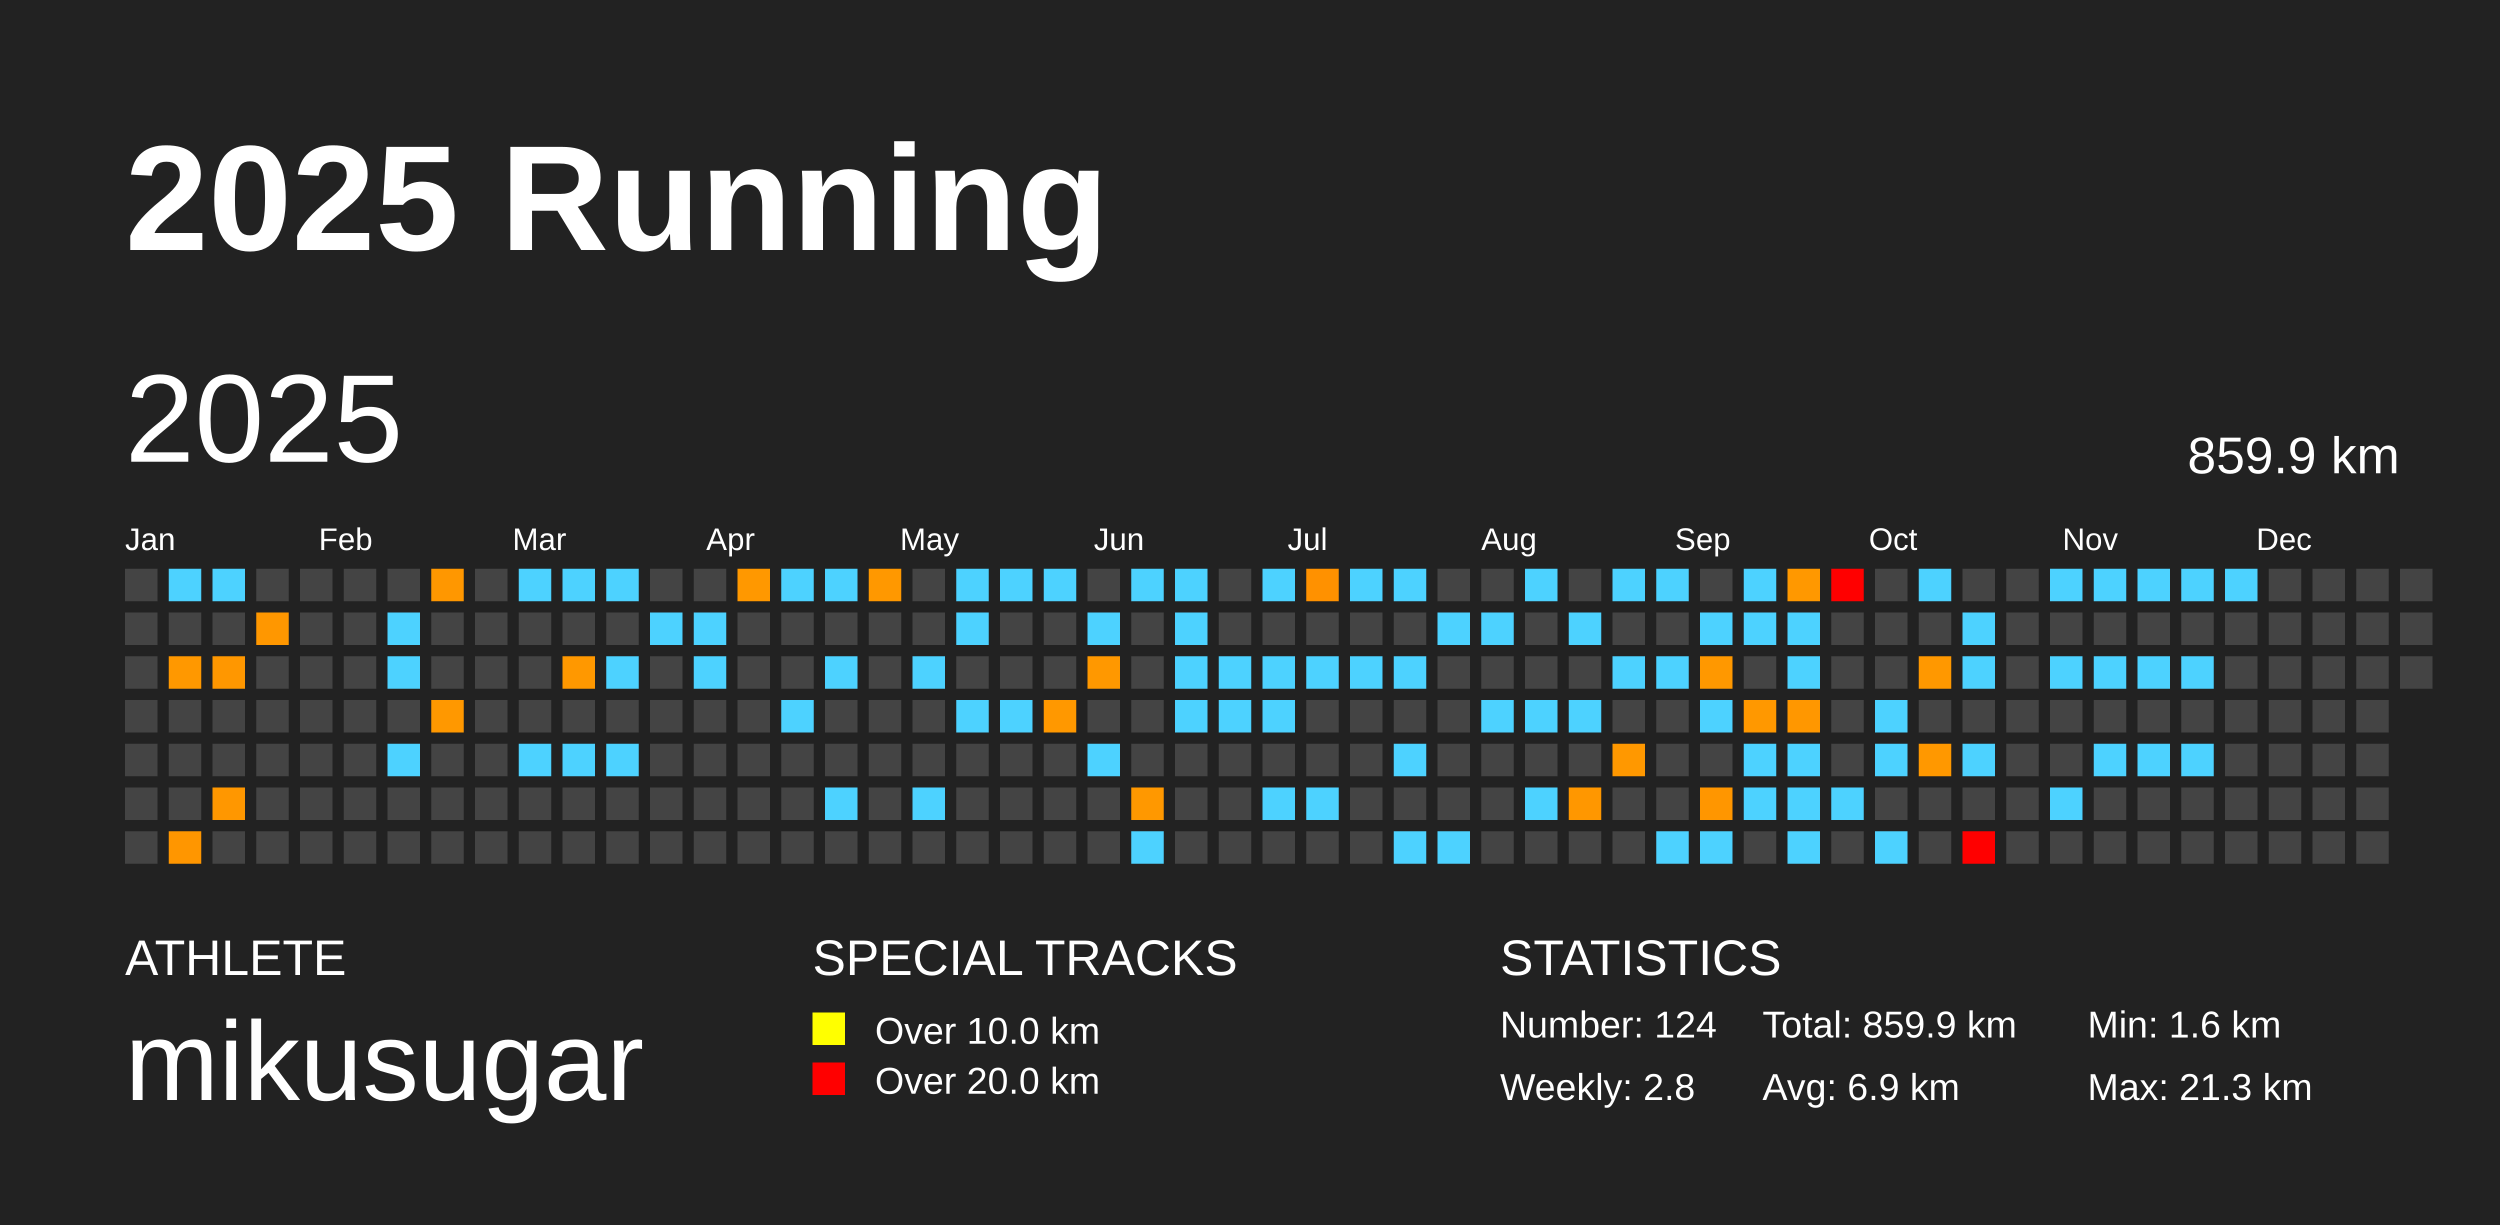
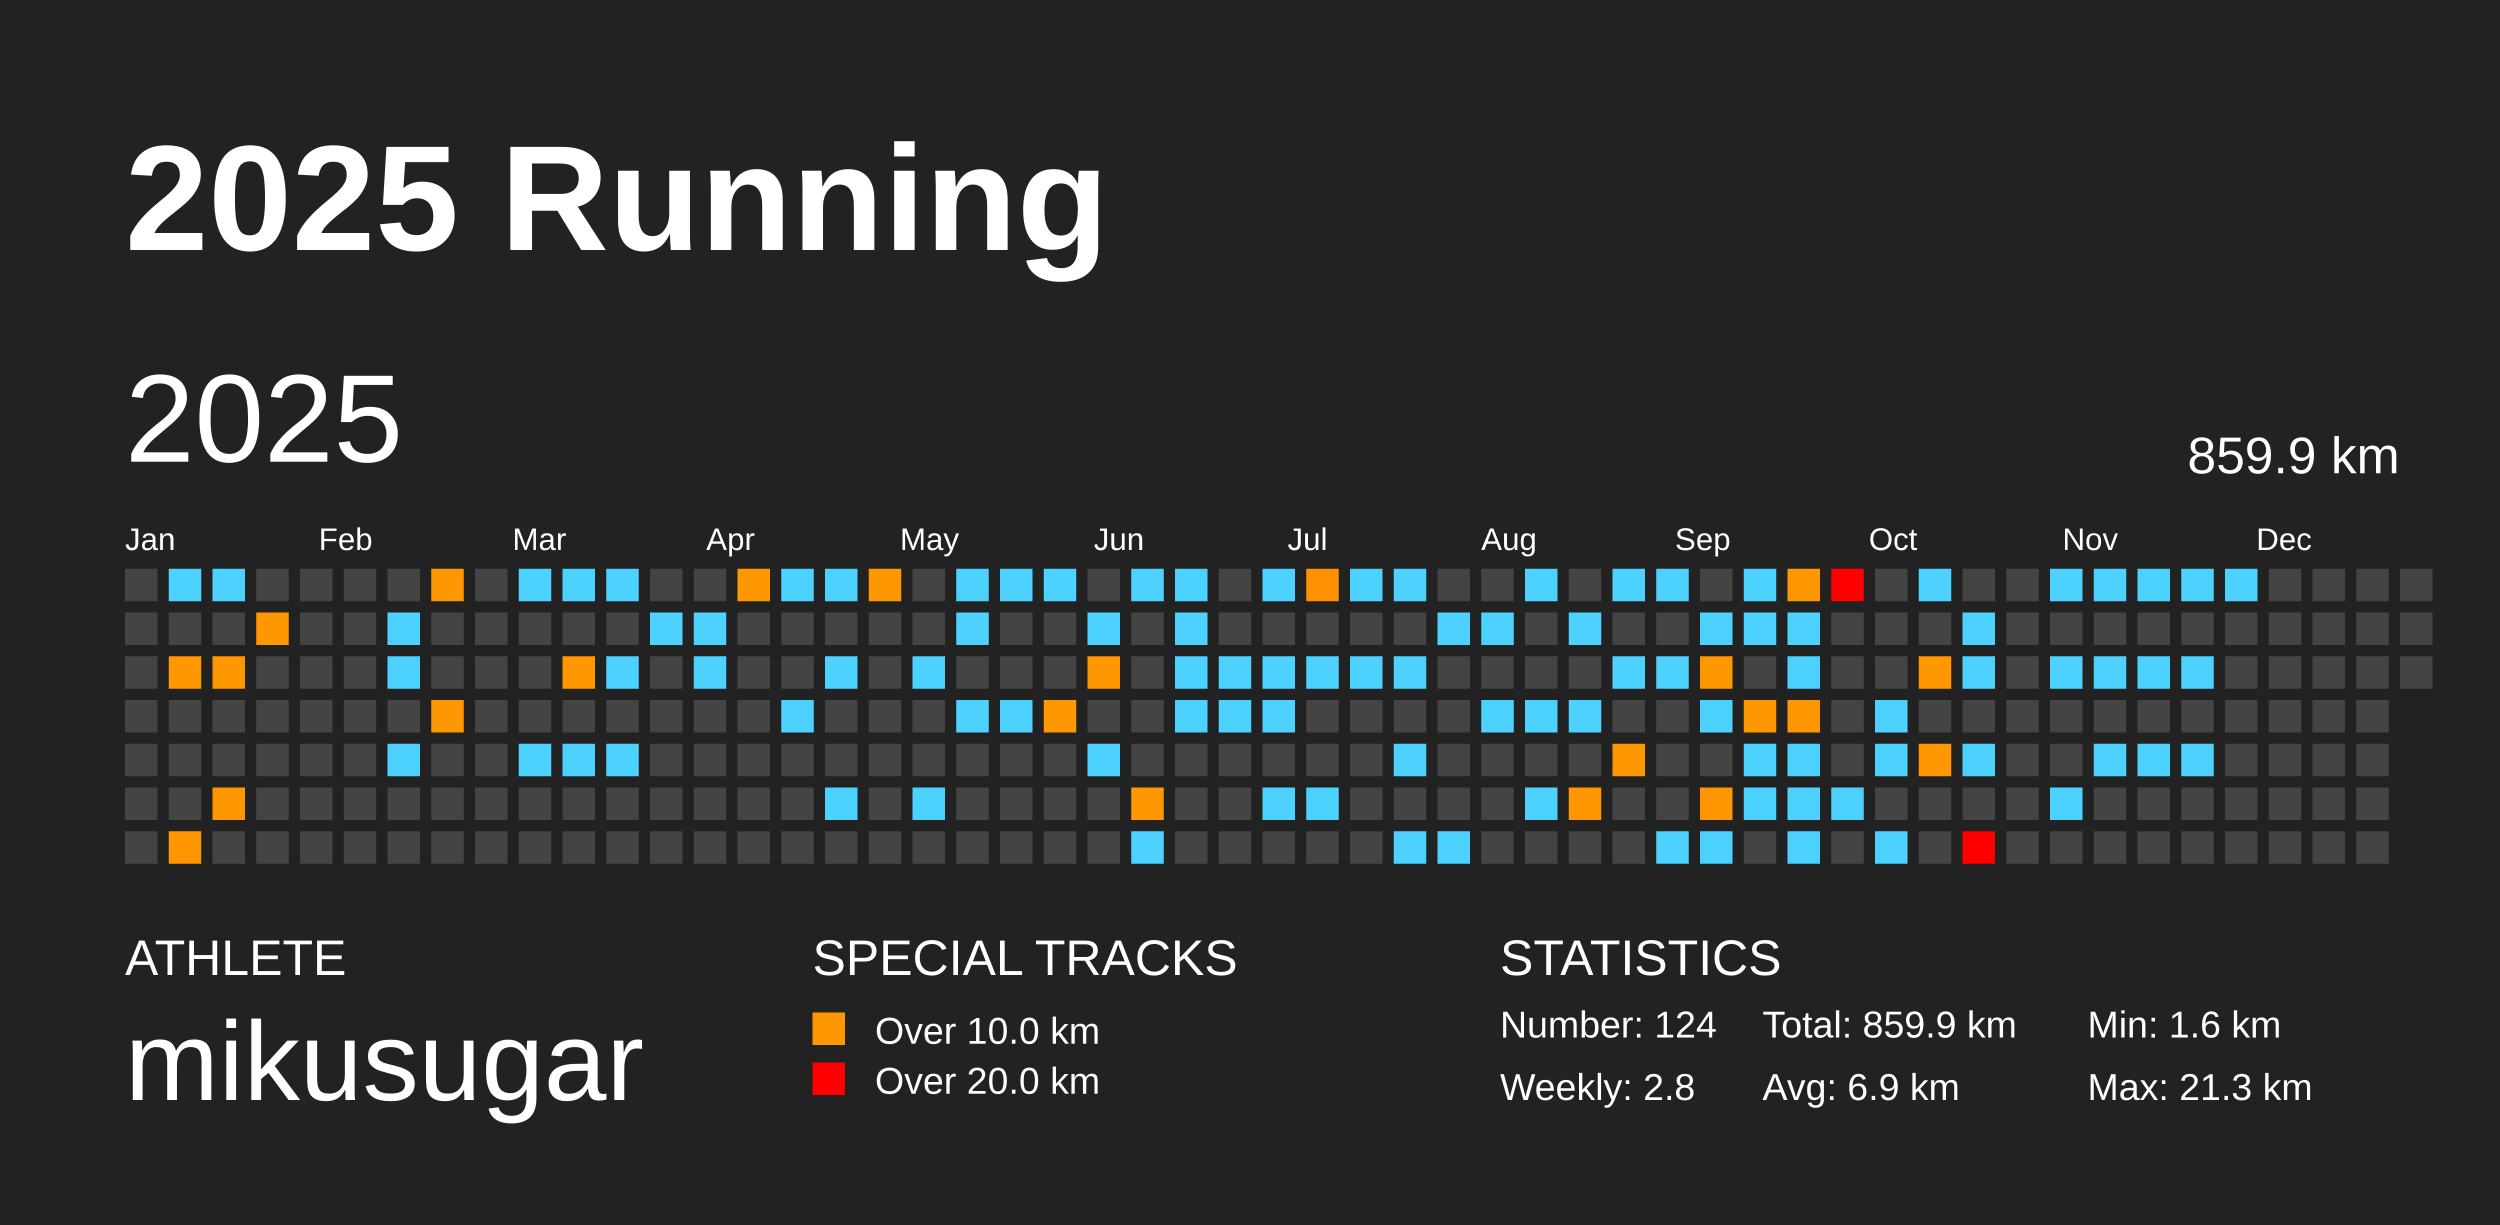
<svg xmlns="http://www.w3.org/2000/svg" baseProfile="full" height="98mm" version="1.1" viewBox="0,0,200,98" width="200mm">
  <defs />
  <rect fill="#222222" height="98" width="200" x="0" y="0" />
  <text fill="#FFFFFF" style="font-size:12px; font-family:Arial; font-weight:bold;" x="10" y="20">2025 Running</text>
  <text fill="#FFFFFF" style="font-size:4px; font-family:Arial" x="10" y="78">ATHLETE</text>
  <text fill="#FFFFFF" style="font-size:9px; font-family:Arial" x="10" y="88">mikusugar</text>
  <text fill="#FFFFFF" style="font-size:4px; font-family:Arial" x="65" y="78">SPECIAL TRACKS</text>
-   <rect fill="yellow" height="2.6" width="2.6" x="65" y="81" />
+   <rect fill="#ff9800" height="2.6" width="2.6" x="65" y="81" />
  <text fill="#FFFFFF" style="font-size:3px; font-family:Arial" x="70" y="83.5">Over 10.0 km</text>
  <rect fill="red" height="2.6" width="2.6" x="65" y="85" />
  <text fill="#FFFFFF" style="font-size:3px; font-family:Arial" x="70" y="87.5">Over 20.0 km</text>
  <text fill="#FFFFFF" style="font-size:4px; font-family:Arial" x="120" y="78">STATISTICS</text>
  <text fill="#FFFFFF" style="font-size:3px; font-family:Arial" x="120" y="83">Number: 124</text>
  <text fill="#FFFFFF" style="font-size:3px; font-family:Arial" x="120" y="88">Weekly: 2.8</text>
  <text fill="#FFFFFF" style="font-size:3px; font-family:Arial" x="141" y="83">Total: 859.9 km</text>
  <text fill="#FFFFFF" style="font-size:3px; font-family:Arial" x="141" y="88">Avg: 6.9 km</text>
  <text fill="#FFFFFF" style="font-size:3px; font-family:Arial" x="167" y="83">Min: 1.6 km</text>
  <text fill="#FFFFFF" style="font-size:3px; font-family:Arial" x="167" y="88">Max: 21.3 km</text>
  <text dominant-baseline="hanging" fill="#FFFFFF" style="font-size:10.0px; font-family:Arial;" x="10" y="30">2025</text>
  <text dominant-baseline="hanging" fill="#FFFFFF" style="font-size:4.125px; font-family:Arial;" x="175" y="35">859.9 km</text>
  <text fill="#FFFFFF" style="font-size:2.5px; font-family:Arial" x="10.0" y="44">Jan</text>
  <text fill="#FFFFFF" style="font-size:2.5px; font-family:Arial" x="25.5" y="44">Feb</text>
  <text fill="#FFFFFF" style="font-size:2.5px; font-family:Arial" x="41.0" y="44">Mar</text>
  <text fill="#FFFFFF" style="font-size:2.5px; font-family:Arial" x="56.5" y="44">Apr</text>
  <text fill="#FFFFFF" style="font-size:2.5px; font-family:Arial" x="72.0" y="44">May</text>
  <text fill="#FFFFFF" style="font-size:2.5px; font-family:Arial" x="87.5" y="44">Jun</text>
  <text fill="#FFFFFF" style="font-size:2.5px; font-family:Arial" x="103.0" y="44">Jul</text>
  <text fill="#FFFFFF" style="font-size:2.5px; font-family:Arial" x="118.5" y="44">Aug</text>
  <text fill="#FFFFFF" style="font-size:2.5px; font-family:Arial" x="134.0" y="44">Sep</text>
  <text fill="#FFFFFF" style="font-size:2.5px; font-family:Arial" x="149.5" y="44">Oct</text>
  <text fill="#FFFFFF" style="font-size:2.5px; font-family:Arial" x="165.0" y="44">Nov</text>
  <text fill="#FFFFFF" style="font-size:2.5px; font-family:Arial" x="180.5" y="44">Dec</text>
  <rect fill="#444444" height="2.6" width="2.6" x="10.0" y="45.5" />
  <rect fill="#444444" height="2.6" width="2.6" x="10.0" y="49.0" />
  <rect fill="#444444" height="2.6" width="2.6" x="10.0" y="52.5" />
  <rect fill="#444444" height="2.6" width="2.6" x="10.0" y="56.0" />
  <rect fill="#444444" height="2.6" width="2.6" x="10.0" y="59.5" />
  <rect fill="#444444" height="2.6" width="2.6" x="10.0" y="63.0" />
  <rect fill="#444444" height="2.6" width="2.6" x="10.0" y="66.5" />
  <rect fill="#4dd2ff" height="2.6" width="2.6" x="13.5" y="45.5" />
  <rect fill="#444444" height="2.6" width="2.6" x="13.5" y="49.0" />
  <rect fill="#ff9800" height="2.6" width="2.6" x="13.5" y="52.5" />
  <rect fill="#444444" height="2.6" width="2.6" x="13.5" y="56.0" />
  <rect fill="#444444" height="2.6" width="2.6" x="13.5" y="59.5" />
  <rect fill="#444444" height="2.6" width="2.6" x="13.5" y="63.0" />
  <rect fill="#ff9600" height="2.6" width="2.6" x="13.5" y="66.5" />
  <rect fill="#4dd2ff" height="2.6" width="2.6" x="17.0" y="45.5" />
  <rect fill="#444444" height="2.6" width="2.6" x="17.0" y="49.0" />
  <rect fill="#ff9700" height="2.6" width="2.6" x="17.0" y="52.5" />
  <rect fill="#444444" height="2.6" width="2.6" x="17.0" y="56.0" />
  <rect fill="#444444" height="2.6" width="2.6" x="17.0" y="59.5" />
  <rect fill="#ff9700" height="2.6" width="2.6" x="17.0" y="63.0" />
  <rect fill="#444444" height="2.6" width="2.6" x="17.0" y="66.5" />
  <rect fill="#444444" height="2.6" width="2.6" x="20.5" y="45.5" />
  <rect fill="#ff9700" height="2.6" width="2.6" x="20.5" y="49.0" />
  <rect fill="#444444" height="2.6" width="2.6" x="20.5" y="52.5" />
  <rect fill="#444444" height="2.6" width="2.6" x="20.5" y="56.0" />
  <rect fill="#444444" height="2.6" width="2.6" x="20.5" y="59.5" />
  <rect fill="#444444" height="2.6" width="2.6" x="20.5" y="63.0" />
  <rect fill="#444444" height="2.6" width="2.6" x="20.5" y="66.5" />
  <rect fill="#444444" height="2.6" width="2.6" x="24.0" y="45.5" />
  <rect fill="#444444" height="2.6" width="2.6" x="24.0" y="49.0" />
  <rect fill="#444444" height="2.6" width="2.6" x="24.0" y="52.5" />
  <rect fill="#444444" height="2.6" width="2.6" x="24.0" y="56.0" />
  <rect fill="#444444" height="2.6" width="2.6" x="24.0" y="59.5" />
  <rect fill="#444444" height="2.6" width="2.6" x="24.0" y="63.0" />
  <rect fill="#444444" height="2.6" width="2.6" x="24.0" y="66.5" />
  <rect fill="#444444" height="2.6" width="2.6" x="27.5" y="45.5" />
  <rect fill="#444444" height="2.6" width="2.6" x="27.5" y="49.0" />
  <rect fill="#444444" height="2.6" width="2.6" x="27.5" y="52.5" />
  <rect fill="#444444" height="2.6" width="2.6" x="27.5" y="56.0" />
  <rect fill="#444444" height="2.6" width="2.6" x="27.5" y="59.5" />
  <rect fill="#444444" height="2.6" width="2.6" x="27.5" y="63.0" />
  <rect fill="#444444" height="2.6" width="2.6" x="27.5" y="66.5" />
  <rect fill="#444444" height="2.6" width="2.6" x="31.0" y="45.5" />
  <rect fill="#4dd2ff" height="2.6" width="2.6" x="31.0" y="49.0" />
  <rect fill="#4dd2ff" height="2.6" width="2.6" x="31.0" y="52.5" />
  <rect fill="#444444" height="2.6" width="2.6" x="31.0" y="56.0" />
  <rect fill="#4dd2ff" height="2.6" width="2.6" x="31.0" y="59.5" />
  <rect fill="#444444" height="2.6" width="2.6" x="31.0" y="63.0" />
  <rect fill="#444444" height="2.6" width="2.6" x="31.0" y="66.5" />
  <rect fill="#ff9700" height="2.6" width="2.6" x="34.5" y="45.5" />
  <rect fill="#444444" height="2.6" width="2.6" x="34.5" y="49.0" />
  <rect fill="#444444" height="2.6" width="2.6" x="34.5" y="52.5" />
  <rect fill="#ff9800" height="2.6" width="2.6" x="34.5" y="56.0" />
  <rect fill="#444444" height="2.6" width="2.6" x="34.5" y="59.5" />
  <rect fill="#444444" height="2.6" width="2.6" x="34.5" y="63.0" />
  <rect fill="#444444" height="2.6" width="2.6" x="34.5" y="66.5" />
  <rect fill="#444444" height="2.6" width="2.6" x="38.0" y="45.5" />
  <rect fill="#444444" height="2.6" width="2.6" x="38.0" y="49.0" />
  <rect fill="#444444" height="2.6" width="2.6" x="38.0" y="52.5" />
  <rect fill="#444444" height="2.6" width="2.6" x="38.0" y="56.0" />
  <rect fill="#444444" height="2.6" width="2.6" x="38.0" y="59.5" />
  <rect fill="#444444" height="2.6" width="2.6" x="38.0" y="63.0" />
  <rect fill="#444444" height="2.6" width="2.6" x="38.0" y="66.5" />
  <rect fill="#4dd2ff" height="2.6" width="2.6" x="41.5" y="45.5" />
  <rect fill="#444444" height="2.6" width="2.6" x="41.5" y="49.0" />
  <rect fill="#444444" height="2.6" width="2.6" x="41.5" y="52.5" />
  <rect fill="#444444" height="2.6" width="2.6" x="41.5" y="56.0" />
  <rect fill="#4dd2ff" height="2.6" width="2.6" x="41.5" y="59.5" />
  <rect fill="#444444" height="2.6" width="2.6" x="41.5" y="63.0" />
  <rect fill="#444444" height="2.6" width="2.6" x="41.5" y="66.5" />
  <rect fill="#4dd2ff" height="2.6" width="2.6" x="45.0" y="45.5" />
  <rect fill="#444444" height="2.6" width="2.6" x="45.0" y="49.0" />
  <rect fill="#ff9800" height="2.6" width="2.6" x="45.0" y="52.5" />
  <rect fill="#444444" height="2.6" width="2.6" x="45.0" y="56.0" />
  <rect fill="#4dd2ff" height="2.6" width="2.6" x="45.0" y="59.5" />
  <rect fill="#444444" height="2.6" width="2.6" x="45.0" y="63.0" />
  <rect fill="#444444" height="2.6" width="2.6" x="45.0" y="66.5" />
  <rect fill="#4dd2ff" height="2.6" width="2.6" x="48.5" y="45.5" />
  <rect fill="#444444" height="2.6" width="2.6" x="48.5" y="49.0" />
  <rect fill="#4dd2ff" height="2.6" width="2.6" x="48.5" y="52.5" />
  <rect fill="#444444" height="2.6" width="2.6" x="48.5" y="56.0" />
  <rect fill="#4dd2ff" height="2.6" width="2.6" x="48.5" y="59.5" />
  <rect fill="#444444" height="2.6" width="2.6" x="48.5" y="63.0" />
  <rect fill="#444444" height="2.6" width="2.6" x="48.5" y="66.5" />
  <rect fill="#444444" height="2.6" width="2.6" x="52.0" y="45.5" />
  <rect fill="#4dd2ff" height="2.6" width="2.6" x="52.0" y="49.0" />
  <rect fill="#444444" height="2.6" width="2.6" x="52.0" y="52.5" />
  <rect fill="#444444" height="2.6" width="2.6" x="52.0" y="56.0" />
  <rect fill="#444444" height="2.6" width="2.6" x="52.0" y="59.5" />
  <rect fill="#444444" height="2.6" width="2.6" x="52.0" y="63.0" />
  <rect fill="#444444" height="2.6" width="2.6" x="52.0" y="66.5" />
  <rect fill="#444444" height="2.6" width="2.6" x="55.5" y="45.5" />
  <rect fill="#4dd2ff" height="2.6" width="2.6" x="55.5" y="49.0" />
  <rect fill="#4dd2ff" height="2.6" width="2.6" x="55.5" y="52.5" />
  <rect fill="#444444" height="2.6" width="2.6" x="55.5" y="56.0" />
  <rect fill="#444444" height="2.6" width="2.6" x="55.5" y="59.5" />
  <rect fill="#444444" height="2.6" width="2.6" x="55.5" y="63.0" />
  <rect fill="#444444" height="2.6" width="2.6" x="55.5" y="66.5" />
  <rect fill="#ff9800" height="2.6" width="2.6" x="59.0" y="45.5" />
  <rect fill="#444444" height="2.6" width="2.6" x="59.0" y="49.0" />
  <rect fill="#444444" height="2.6" width="2.6" x="59.0" y="52.5" />
  <rect fill="#444444" height="2.6" width="2.6" x="59.0" y="56.0" />
  <rect fill="#444444" height="2.6" width="2.6" x="59.0" y="59.5" />
  <rect fill="#444444" height="2.6" width="2.6" x="59.0" y="63.0" />
  <rect fill="#444444" height="2.6" width="2.6" x="59.0" y="66.5" />
  <rect fill="#4dd2ff" height="2.6" width="2.6" x="62.5" y="45.5" />
  <rect fill="#444444" height="2.6" width="2.6" x="62.5" y="49.0" />
  <rect fill="#444444" height="2.6" width="2.6" x="62.5" y="52.5" />
  <rect fill="#4dd2ff" height="2.6" width="2.6" x="62.5" y="56.0" />
  <rect fill="#444444" height="2.6" width="2.6" x="62.5" y="59.5" />
  <rect fill="#444444" height="2.6" width="2.6" x="62.5" y="63.0" />
  <rect fill="#444444" height="2.6" width="2.6" x="62.5" y="66.5" />
  <rect fill="#4dd2ff" height="2.6" width="2.6" x="66.0" y="45.5" />
  <rect fill="#444444" height="2.6" width="2.6" x="66.0" y="49.0" />
  <rect fill="#4dd2ff" height="2.6" width="2.6" x="66.0" y="52.5" />
  <rect fill="#444444" height="2.6" width="2.6" x="66.0" y="56.0" />
  <rect fill="#444444" height="2.6" width="2.6" x="66.0" y="59.5" />
  <rect fill="#4dd2ff" height="2.6" width="2.6" x="66.0" y="63.0" />
  <rect fill="#444444" height="2.6" width="2.6" x="66.0" y="66.5" />
  <rect fill="#ff9800" height="2.6" width="2.6" x="69.5" y="45.5" />
  <rect fill="#444444" height="2.6" width="2.6" x="69.5" y="49.0" />
  <rect fill="#444444" height="2.6" width="2.6" x="69.5" y="52.5" />
  <rect fill="#444444" height="2.6" width="2.6" x="69.5" y="56.0" />
  <rect fill="#444444" height="2.6" width="2.6" x="69.5" y="59.5" />
  <rect fill="#444444" height="2.6" width="2.6" x="69.5" y="63.0" />
  <rect fill="#444444" height="2.6" width="2.6" x="69.5" y="66.5" />
  <rect fill="#444444" height="2.6" width="2.6" x="73.0" y="45.5" />
  <rect fill="#444444" height="2.6" width="2.6" x="73.0" y="49.0" />
  <rect fill="#4dd2ff" height="2.6" width="2.6" x="73.0" y="52.5" />
  <rect fill="#444444" height="2.6" width="2.6" x="73.0" y="56.0" />
  <rect fill="#444444" height="2.6" width="2.6" x="73.0" y="59.5" />
  <rect fill="#4dd2ff" height="2.6" width="2.6" x="73.0" y="63.0" />
  <rect fill="#444444" height="2.6" width="2.6" x="73.0" y="66.5" />
  <rect fill="#4dd2ff" height="2.6" width="2.6" x="76.5" y="45.5" />
  <rect fill="#4dd2ff" height="2.6" width="2.6" x="76.5" y="49.0" />
  <rect fill="#444444" height="2.6" width="2.6" x="76.5" y="52.5" />
  <rect fill="#4dd2ff" height="2.6" width="2.6" x="76.5" y="56.0" />
  <rect fill="#444444" height="2.6" width="2.6" x="76.5" y="59.5" />
  <rect fill="#444444" height="2.6" width="2.6" x="76.5" y="63.0" />
  <rect fill="#444444" height="2.6" width="2.6" x="76.5" y="66.5" />
  <rect fill="#4dd2ff" height="2.6" width="2.6" x="80.0" y="45.5" />
  <rect fill="#444444" height="2.6" width="2.6" x="80.0" y="49.0" />
  <rect fill="#444444" height="2.6" width="2.6" x="80.0" y="52.5" />
  <rect fill="#4dd2ff" height="2.6" width="2.6" x="80.0" y="56.0" />
  <rect fill="#444444" height="2.6" width="2.6" x="80.0" y="59.5" />
  <rect fill="#444444" height="2.6" width="2.6" x="80.0" y="63.0" />
  <rect fill="#444444" height="2.6" width="2.6" x="80.0" y="66.5" />
  <rect fill="#4dd2ff" height="2.6" width="2.6" x="83.5" y="45.5" />
  <rect fill="#444444" height="2.6" width="2.6" x="83.5" y="49.0" />
  <rect fill="#444444" height="2.6" width="2.6" x="83.5" y="52.5" />
  <rect fill="#ff9800" height="2.6" width="2.6" x="83.5" y="56.0" />
  <rect fill="#444444" height="2.6" width="2.6" x="83.5" y="59.5" />
  <rect fill="#444444" height="2.6" width="2.6" x="83.5" y="63.0" />
  <rect fill="#444444" height="2.6" width="2.6" x="83.5" y="66.5" />
  <rect fill="#444444" height="2.6" width="2.6" x="87.0" y="45.5" />
  <rect fill="#4dd2ff" height="2.6" width="2.6" x="87.0" y="49.0" />
  <rect fill="#ff9800" height="2.6" width="2.6" x="87.0" y="52.5" />
  <rect fill="#444444" height="2.6" width="2.6" x="87.0" y="56.0" />
  <rect fill="#4dd2ff" height="2.6" width="2.6" x="87.0" y="59.5" />
  <rect fill="#444444" height="2.6" width="2.6" x="87.0" y="63.0" />
  <rect fill="#444444" height="2.6" width="2.6" x="87.0" y="66.5" />
  <rect fill="#4dd2ff" height="2.6" width="2.6" x="90.5" y="45.5" />
  <rect fill="#444444" height="2.6" width="2.6" x="90.5" y="49.0" />
  <rect fill="#444444" height="2.6" width="2.6" x="90.5" y="52.5" />
  <rect fill="#444444" height="2.6" width="2.6" x="90.5" y="56.0" />
  <rect fill="#444444" height="2.6" width="2.6" x="90.5" y="59.5" />
  <rect fill="#ff9800" height="2.6" width="2.6" x="90.5" y="63.0" />
  <rect fill="#4dd2ff" height="2.6" width="2.6" x="90.5" y="66.5" />
  <rect fill="#4dd2ff" height="2.6" width="2.6" x="94.0" y="45.5" />
  <rect fill="#4dd2ff" height="2.6" width="2.6" x="94.0" y="49.0" />
  <rect fill="#4dd2ff" height="2.6" width="2.6" x="94.0" y="52.5" />
  <rect fill="#4dd2ff" height="2.6" width="2.6" x="94.0" y="56.0" />
  <rect fill="#444444" height="2.6" width="2.6" x="94.0" y="59.5" />
  <rect fill="#444444" height="2.6" width="2.6" x="94.0" y="63.0" />
  <rect fill="#444444" height="2.6" width="2.6" x="94.0" y="66.5" />
  <rect fill="#444444" height="2.6" width="2.6" x="97.5" y="45.5" />
  <rect fill="#444444" height="2.6" width="2.6" x="97.5" y="49.0" />
  <rect fill="#4dd2ff" height="2.6" width="2.6" x="97.5" y="52.5" />
  <rect fill="#4dd2ff" height="2.6" width="2.6" x="97.5" y="56.0" />
  <rect fill="#444444" height="2.6" width="2.6" x="97.5" y="59.5" />
  <rect fill="#444444" height="2.6" width="2.6" x="97.5" y="63.0" />
  <rect fill="#444444" height="2.6" width="2.6" x="97.5" y="66.5" />
  <rect fill="#4dd2ff" height="2.6" width="2.6" x="101.0" y="45.5" />
  <rect fill="#444444" height="2.6" width="2.6" x="101.0" y="49.0" />
  <rect fill="#4dd2ff" height="2.6" width="2.6" x="101.0" y="52.5" />
  <rect fill="#4dd2ff" height="2.6" width="2.6" x="101.0" y="56.0" />
  <rect fill="#444444" height="2.6" width="2.6" x="101.0" y="59.5" />
  <rect fill="#4dd2ff" height="2.6" width="2.6" x="101.0" y="63.0" />
  <rect fill="#444444" height="2.6" width="2.6" x="101.0" y="66.5" />
  <rect fill="#ff9100" height="2.6" width="2.6" x="104.5" y="45.5" />
  <rect fill="#444444" height="2.6" width="2.6" x="104.5" y="49.0" />
  <rect fill="#4dd2ff" height="2.6" width="2.6" x="104.5" y="52.5" />
  <rect fill="#444444" height="2.6" width="2.6" x="104.5" y="56.0" />
  <rect fill="#444444" height="2.6" width="2.6" x="104.5" y="59.5" />
  <rect fill="#4dd2ff" height="2.6" width="2.6" x="104.5" y="63.0" />
  <rect fill="#444444" height="2.6" width="2.6" x="104.5" y="66.5" />
  <rect fill="#4dd2ff" height="2.6" width="2.6" x="108.0" y="45.5" />
  <rect fill="#444444" height="2.6" width="2.6" x="108.0" y="49.0" />
  <rect fill="#4dd2ff" height="2.6" width="2.6" x="108.0" y="52.5" />
  <rect fill="#444444" height="2.6" width="2.6" x="108.0" y="56.0" />
  <rect fill="#444444" height="2.6" width="2.6" x="108.0" y="59.5" />
  <rect fill="#444444" height="2.6" width="2.6" x="108.0" y="63.0" />
  <rect fill="#444444" height="2.6" width="2.6" x="108.0" y="66.5" />
  <rect fill="#4dd2ff" height="2.6" width="2.6" x="111.5" y="45.5" />
  <rect fill="#444444" height="2.6" width="2.6" x="111.5" y="49.0" />
  <rect fill="#4dd2ff" height="2.6" width="2.6" x="111.5" y="52.5" />
  <rect fill="#444444" height="2.6" width="2.6" x="111.5" y="56.0" />
  <rect fill="#4dd2ff" height="2.6" width="2.6" x="111.5" y="59.5" />
  <rect fill="#444444" height="2.6" width="2.6" x="111.5" y="63.0" />
  <rect fill="#4dd2ff" height="2.6" width="2.6" x="111.5" y="66.5" />
  <rect fill="#444444" height="2.6" width="2.6" x="115.0" y="45.5" />
  <rect fill="#4dd2ff" height="2.6" width="2.6" x="115.0" y="49.0" />
  <rect fill="#444444" height="2.6" width="2.6" x="115.0" y="52.5" />
  <rect fill="#444444" height="2.6" width="2.6" x="115.0" y="56.0" />
  <rect fill="#444444" height="2.6" width="2.6" x="115.0" y="59.5" />
  <rect fill="#444444" height="2.6" width="2.6" x="115.0" y="63.0" />
  <rect fill="#4dd2ff" height="2.6" width="2.6" x="115.0" y="66.5" />
  <rect fill="#444444" height="2.6" width="2.6" x="118.5" y="45.5" />
  <rect fill="#4dd2ff" height="2.6" width="2.6" x="118.5" y="49.0" />
  <rect fill="#444444" height="2.6" width="2.6" x="118.5" y="52.5" />
  <rect fill="#4dd2ff" height="2.6" width="2.6" x="118.5" y="56.0" />
  <rect fill="#444444" height="2.6" width="2.6" x="118.5" y="59.5" />
  <rect fill="#444444" height="2.6" width="2.6" x="118.5" y="63.0" />
  <rect fill="#444444" height="2.6" width="2.6" x="118.5" y="66.5" />
  <rect fill="#4dd2ff" height="2.6" width="2.6" x="122.0" y="45.5" />
  <rect fill="#444444" height="2.6" width="2.6" x="122.0" y="49.0" />
  <rect fill="#444444" height="2.6" width="2.6" x="122.0" y="52.5" />
  <rect fill="#4dd2ff" height="2.6" width="2.6" x="122.0" y="56.0" />
  <rect fill="#444444" height="2.6" width="2.6" x="122.0" y="59.5" />
  <rect fill="#4dd2ff" height="2.6" width="2.6" x="122.0" y="63.0" />
  <rect fill="#444444" height="2.6" width="2.6" x="122.0" y="66.5" />
  <rect fill="#444444" height="2.6" width="2.6" x="125.5" y="45.5" />
  <rect fill="#4dd2ff" height="2.6" width="2.6" x="125.5" y="49.0" />
  <rect fill="#444444" height="2.6" width="2.6" x="125.5" y="52.5" />
  <rect fill="#4dd2ff" height="2.6" width="2.6" x="125.5" y="56.0" />
  <rect fill="#444444" height="2.6" width="2.6" x="125.5" y="59.5" />
  <rect fill="#ff9700" height="2.6" width="2.6" x="125.5" y="63.0" />
  <rect fill="#444444" height="2.6" width="2.6" x="125.5" y="66.5" />
  <rect fill="#4dd2ff" height="2.6" width="2.6" x="129.0" y="45.5" />
  <rect fill="#444444" height="2.6" width="2.6" x="129.0" y="49.0" />
  <rect fill="#4dd2ff" height="2.6" width="2.6" x="129.0" y="52.5" />
  <rect fill="#444444" height="2.6" width="2.6" x="129.0" y="56.0" />
  <rect fill="#ff9800" height="2.6" width="2.6" x="129.0" y="59.5" />
  <rect fill="#444444" height="2.6" width="2.6" x="129.0" y="63.0" />
  <rect fill="#444444" height="2.6" width="2.6" x="129.0" y="66.5" />
  <rect fill="#4dd2ff" height="2.6" width="2.6" x="132.5" y="45.5" />
  <rect fill="#444444" height="2.6" width="2.6" x="132.5" y="49.0" />
  <rect fill="#4dd2ff" height="2.6" width="2.6" x="132.5" y="52.5" />
  <rect fill="#444444" height="2.6" width="2.6" x="132.5" y="56.0" />
  <rect fill="#444444" height="2.6" width="2.6" x="132.5" y="59.5" />
  <rect fill="#444444" height="2.6" width="2.6" x="132.5" y="63.0" />
  <rect fill="#4dd2ff" height="2.6" width="2.6" x="132.5" y="66.5" />
  <rect fill="#444444" height="2.6" width="2.6" x="136.0" y="45.5" />
  <rect fill="#4dd2ff" height="2.6" width="2.6" x="136.0" y="49.0" />
  <rect fill="#ff9800" height="2.6" width="2.6" x="136.0" y="52.5" />
  <rect fill="#4dd2ff" height="2.6" width="2.6" x="136.0" y="56.0" />
  <rect fill="#444444" height="2.6" width="2.6" x="136.0" y="59.5" />
  <rect fill="#ff9600" height="2.6" width="2.6" x="136.0" y="63.0" />
  <rect fill="#4dd2ff" height="2.6" width="2.6" x="136.0" y="66.5" />
  <rect fill="#4dd2ff" height="2.6" width="2.6" x="139.5" y="45.5" />
  <rect fill="#4dd2ff" height="2.6" width="2.6" x="139.5" y="49.0" />
  <rect fill="#444444" height="2.6" width="2.6" x="139.5" y="52.5" />
  <rect fill="#ff9800" height="2.6" width="2.6" x="139.5" y="56.0" />
  <rect fill="#4dd2ff" height="2.6" width="2.6" x="139.5" y="59.5" />
  <rect fill="#4dd2ff" height="2.6" width="2.6" x="139.5" y="63.0" />
  <rect fill="#444444" height="2.6" width="2.6" x="139.5" y="66.5" />
  <rect fill="#ff9800" height="2.6" width="2.6" x="143.0" y="45.5" />
  <rect fill="#4dd2ff" height="2.6" width="2.6" x="143.0" y="49.0" />
  <rect fill="#4dd2ff" height="2.6" width="2.6" x="143.0" y="52.5" />
  <rect fill="#ff9700" height="2.6" width="2.6" x="143.0" y="56.0" />
  <rect fill="#4dd2ff" height="2.6" width="2.6" x="143.0" y="59.5" />
  <rect fill="#4dd2ff" height="2.6" width="2.6" x="143.0" y="63.0" />
  <rect fill="#4dd2ff" height="2.6" width="2.6" x="143.0" y="66.5" />
  <rect fill="red" height="2.6" width="2.6" x="146.5" y="45.5" />
  <rect fill="#444444" height="2.6" width="2.6" x="146.5" y="49.0" />
  <rect fill="#444444" height="2.6" width="2.6" x="146.5" y="52.5" />
  <rect fill="#444444" height="2.6" width="2.6" x="146.5" y="56.0" />
  <rect fill="#444444" height="2.6" width="2.6" x="146.5" y="59.5" />
  <rect fill="#4dd2ff" height="2.6" width="2.6" x="146.5" y="63.0" />
  <rect fill="#444444" height="2.6" width="2.6" x="146.5" y="66.5" />
  <rect fill="#444444" height="2.6" width="2.6" x="150.0" y="45.5" />
  <rect fill="#444444" height="2.6" width="2.6" x="150.0" y="49.0" />
  <rect fill="#444444" height="2.6" width="2.6" x="150.0" y="52.5" />
  <rect fill="#4dd2ff" height="2.6" width="2.6" x="150.0" y="56.0" />
  <rect fill="#4dd2ff" height="2.6" width="2.6" x="150.0" y="59.5" />
  <rect fill="#444444" height="2.6" width="2.6" x="150.0" y="63.0" />
  <rect fill="#4dd2ff" height="2.6" width="2.6" x="150.0" y="66.5" />
  <rect fill="#4dd2ff" height="2.6" width="2.6" x="153.5" y="45.5" />
  <rect fill="#444444" height="2.6" width="2.6" x="153.5" y="49.0" />
  <rect fill="#ff9800" height="2.6" width="2.6" x="153.5" y="52.5" />
  <rect fill="#444444" height="2.6" width="2.6" x="153.5" y="56.0" />
  <rect fill="#ff9800" height="2.6" width="2.6" x="153.5" y="59.5" />
  <rect fill="#444444" height="2.6" width="2.6" x="153.5" y="63.0" />
  <rect fill="#444444" height="2.6" width="2.6" x="153.5" y="66.5" />
  <rect fill="#444444" height="2.6" width="2.6" x="157.0" y="45.5" />
  <rect fill="#4dd2ff" height="2.6" width="2.6" x="157.0" y="49.0" />
  <rect fill="#4dd2ff" height="2.6" width="2.6" x="157.0" y="52.5" />
  <rect fill="#444444" height="2.6" width="2.6" x="157.0" y="56.0" />
  <rect fill="#4dd2ff" height="2.6" width="2.6" x="157.0" y="59.5" />
  <rect fill="#444444" height="2.6" width="2.6" x="157.0" y="63.0" />
  <rect fill="red" height="2.6" width="2.6" x="157.0" y="66.5" />
  <rect fill="#444444" height="2.6" width="2.6" x="160.5" y="45.5" />
  <rect fill="#444444" height="2.6" width="2.6" x="160.5" y="49.0" />
  <rect fill="#444444" height="2.6" width="2.6" x="160.5" y="52.5" />
  <rect fill="#444444" height="2.6" width="2.6" x="160.5" y="56.0" />
  <rect fill="#444444" height="2.6" width="2.6" x="160.5" y="59.5" />
  <rect fill="#444444" height="2.6" width="2.6" x="160.5" y="63.0" />
  <rect fill="#444444" height="2.6" width="2.6" x="160.5" y="66.5" />
  <rect fill="#4dd2ff" height="2.6" width="2.6" x="164.0" y="45.5" />
  <rect fill="#444444" height="2.6" width="2.6" x="164.0" y="49.0" />
  <rect fill="#4dd2ff" height="2.6" width="2.6" x="164.0" y="52.5" />
  <rect fill="#444444" height="2.6" width="2.6" x="164.0" y="56.0" />
  <rect fill="#444444" height="2.6" width="2.6" x="164.0" y="59.5" />
  <rect fill="#4dd2ff" height="2.6" width="2.6" x="164.0" y="63.0" />
  <rect fill="#444444" height="2.6" width="2.6" x="164.0" y="66.5" />
  <rect fill="#4dd2ff" height="2.6" width="2.6" x="167.5" y="45.5" />
  <rect fill="#444444" height="2.6" width="2.6" x="167.5" y="49.0" />
  <rect fill="#4dd2ff" height="2.6" width="2.6" x="167.5" y="52.5" />
  <rect fill="#444444" height="2.6" width="2.6" x="167.5" y="56.0" />
  <rect fill="#4dd2ff" height="2.6" width="2.6" x="167.5" y="59.5" />
  <rect fill="#444444" height="2.6" width="2.6" x="167.5" y="63.0" />
  <rect fill="#444444" height="2.6" width="2.6" x="167.5" y="66.5" />
  <rect fill="#4dd2ff" height="2.6" width="2.6" x="171.0" y="45.5" />
  <rect fill="#444444" height="2.6" width="2.6" x="171.0" y="49.0" />
  <rect fill="#4dd2ff" height="2.6" width="2.6" x="171.0" y="52.5" />
  <rect fill="#444444" height="2.6" width="2.6" x="171.0" y="56.0" />
  <rect fill="#4dd2ff" height="2.6" width="2.6" x="171.0" y="59.5" />
  <rect fill="#444444" height="2.6" width="2.6" x="171.0" y="63.0" />
  <rect fill="#444444" height="2.6" width="2.6" x="171.0" y="66.5" />
  <rect fill="#4dd2ff" height="2.6" width="2.6" x="174.5" y="45.5" />
  <rect fill="#444444" height="2.6" width="2.6" x="174.5" y="49.0" />
  <rect fill="#4dd2ff" height="2.6" width="2.6" x="174.5" y="52.5" />
  <rect fill="#444444" height="2.6" width="2.6" x="174.5" y="56.0" />
  <rect fill="#4dd2ff" height="2.6" width="2.6" x="174.5" y="59.5" />
  <rect fill="#444444" height="2.6" width="2.6" x="174.5" y="63.0" />
  <rect fill="#444444" height="2.6" width="2.6" x="174.5" y="66.5" />
  <rect fill="#4dd2ff" height="2.6" width="2.6" x="178.0" y="45.5" />
  <rect fill="#444444" height="2.6" width="2.6" x="178.0" y="49.0" />
  <rect fill="#444444" height="2.6" width="2.6" x="178.0" y="52.5" />
  <rect fill="#444444" height="2.6" width="2.6" x="178.0" y="56.0" />
  <rect fill="#444444" height="2.6" width="2.6" x="178.0" y="59.5" />
  <rect fill="#444444" height="2.6" width="2.6" x="178.0" y="63.0" />
  <rect fill="#444444" height="2.6" width="2.6" x="178.0" y="66.5" />
  <rect fill="#444444" height="2.6" width="2.6" x="181.5" y="45.5" />
  <rect fill="#444444" height="2.6" width="2.6" x="181.5" y="49.0" />
  <rect fill="#444444" height="2.6" width="2.6" x="181.5" y="52.5" />
  <rect fill="#444444" height="2.6" width="2.6" x="181.5" y="56.0" />
  <rect fill="#444444" height="2.6" width="2.6" x="181.5" y="59.5" />
  <rect fill="#444444" height="2.6" width="2.6" x="181.5" y="63.0" />
  <rect fill="#444444" height="2.6" width="2.6" x="181.5" y="66.5" />
  <rect fill="#444444" height="2.6" width="2.6" x="185.0" y="45.5" />
  <rect fill="#444444" height="2.6" width="2.6" x="185.0" y="49.0" />
  <rect fill="#444444" height="2.6" width="2.6" x="185.0" y="52.5" />
  <rect fill="#444444" height="2.6" width="2.6" x="185.0" y="56.0" />
  <rect fill="#444444" height="2.6" width="2.6" x="185.0" y="59.5" />
  <rect fill="#444444" height="2.6" width="2.6" x="185.0" y="63.0" />
  <rect fill="#444444" height="2.6" width="2.6" x="185.0" y="66.5" />
  <rect fill="#444444" height="2.6" width="2.6" x="188.5" y="45.5" />
  <rect fill="#444444" height="2.6" width="2.6" x="188.5" y="49.0" />
  <rect fill="#444444" height="2.6" width="2.6" x="188.5" y="52.5" />
  <rect fill="#444444" height="2.6" width="2.6" x="188.5" y="56.0" />
  <rect fill="#444444" height="2.6" width="2.6" x="188.5" y="59.5" />
  <rect fill="#444444" height="2.6" width="2.6" x="188.5" y="63.0" />
  <rect fill="#444444" height="2.6" width="2.6" x="188.5" y="66.5" />
  <rect fill="#444444" height="2.6" width="2.6" x="192.0" y="45.5" />
  <rect fill="#444444" height="2.6" width="2.6" x="192.0" y="49.0" />
  <rect fill="#444444" height="2.6" width="2.6" x="192.0" y="52.5" />
</svg>
